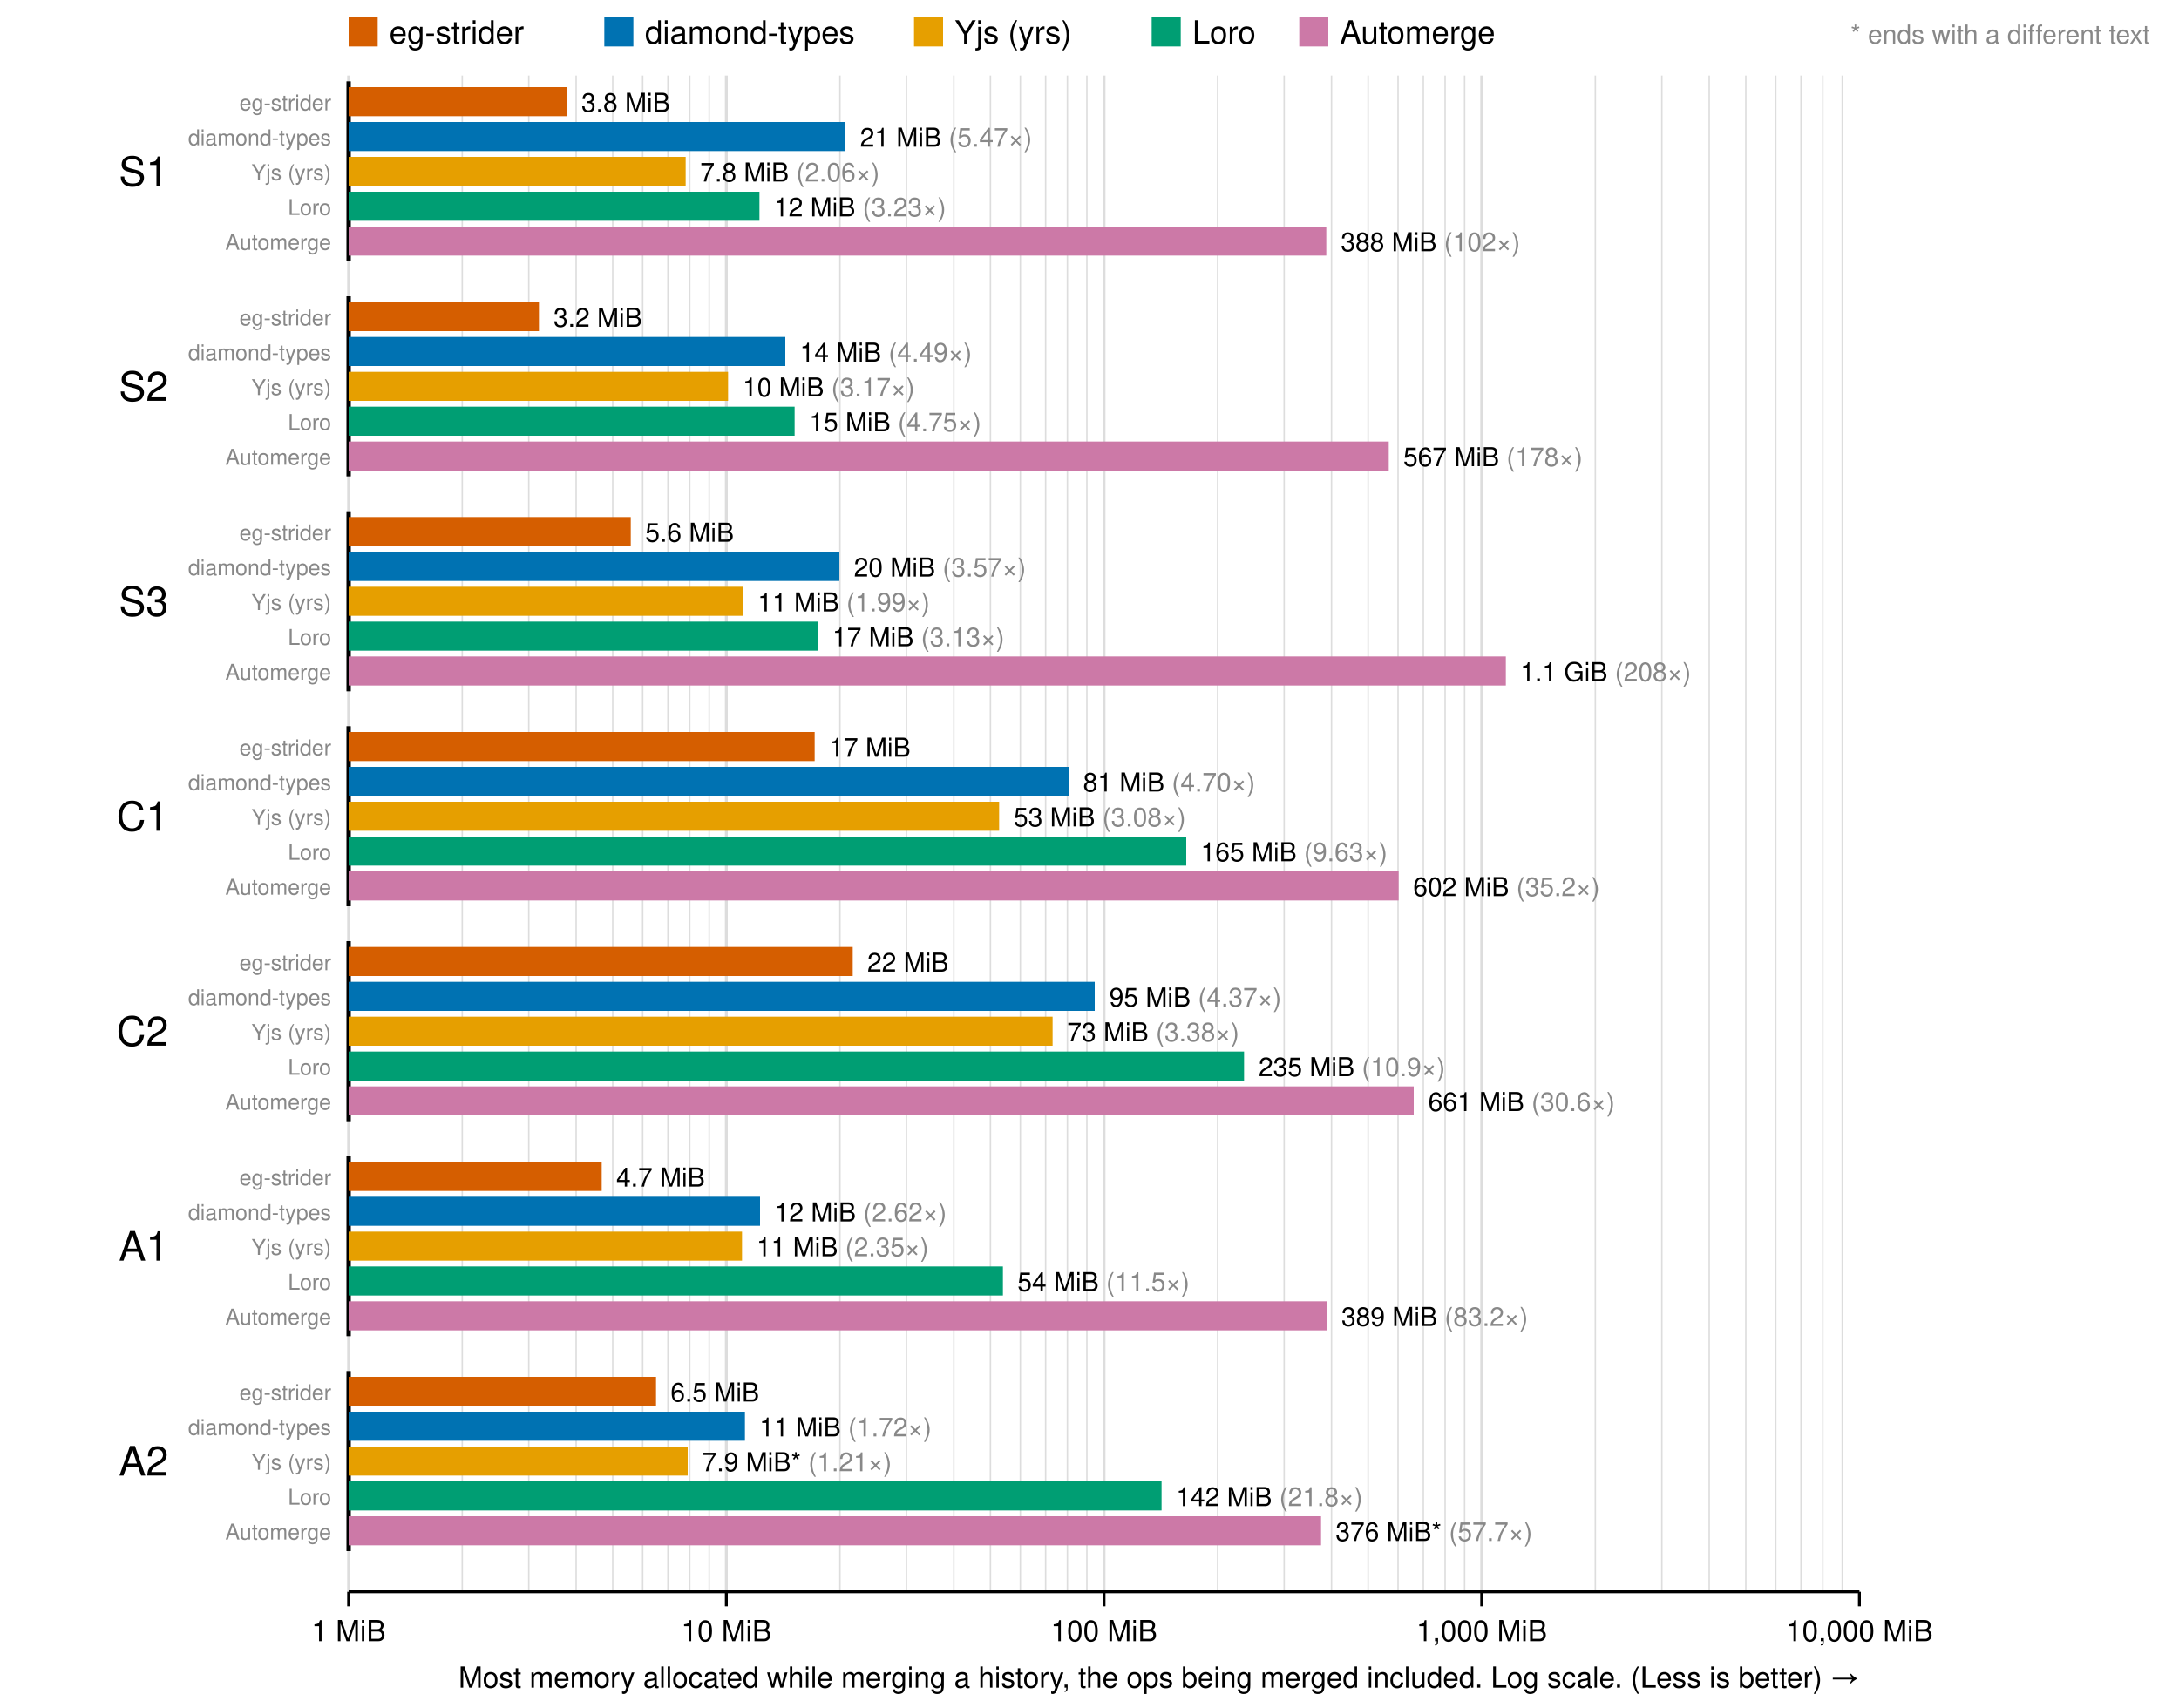
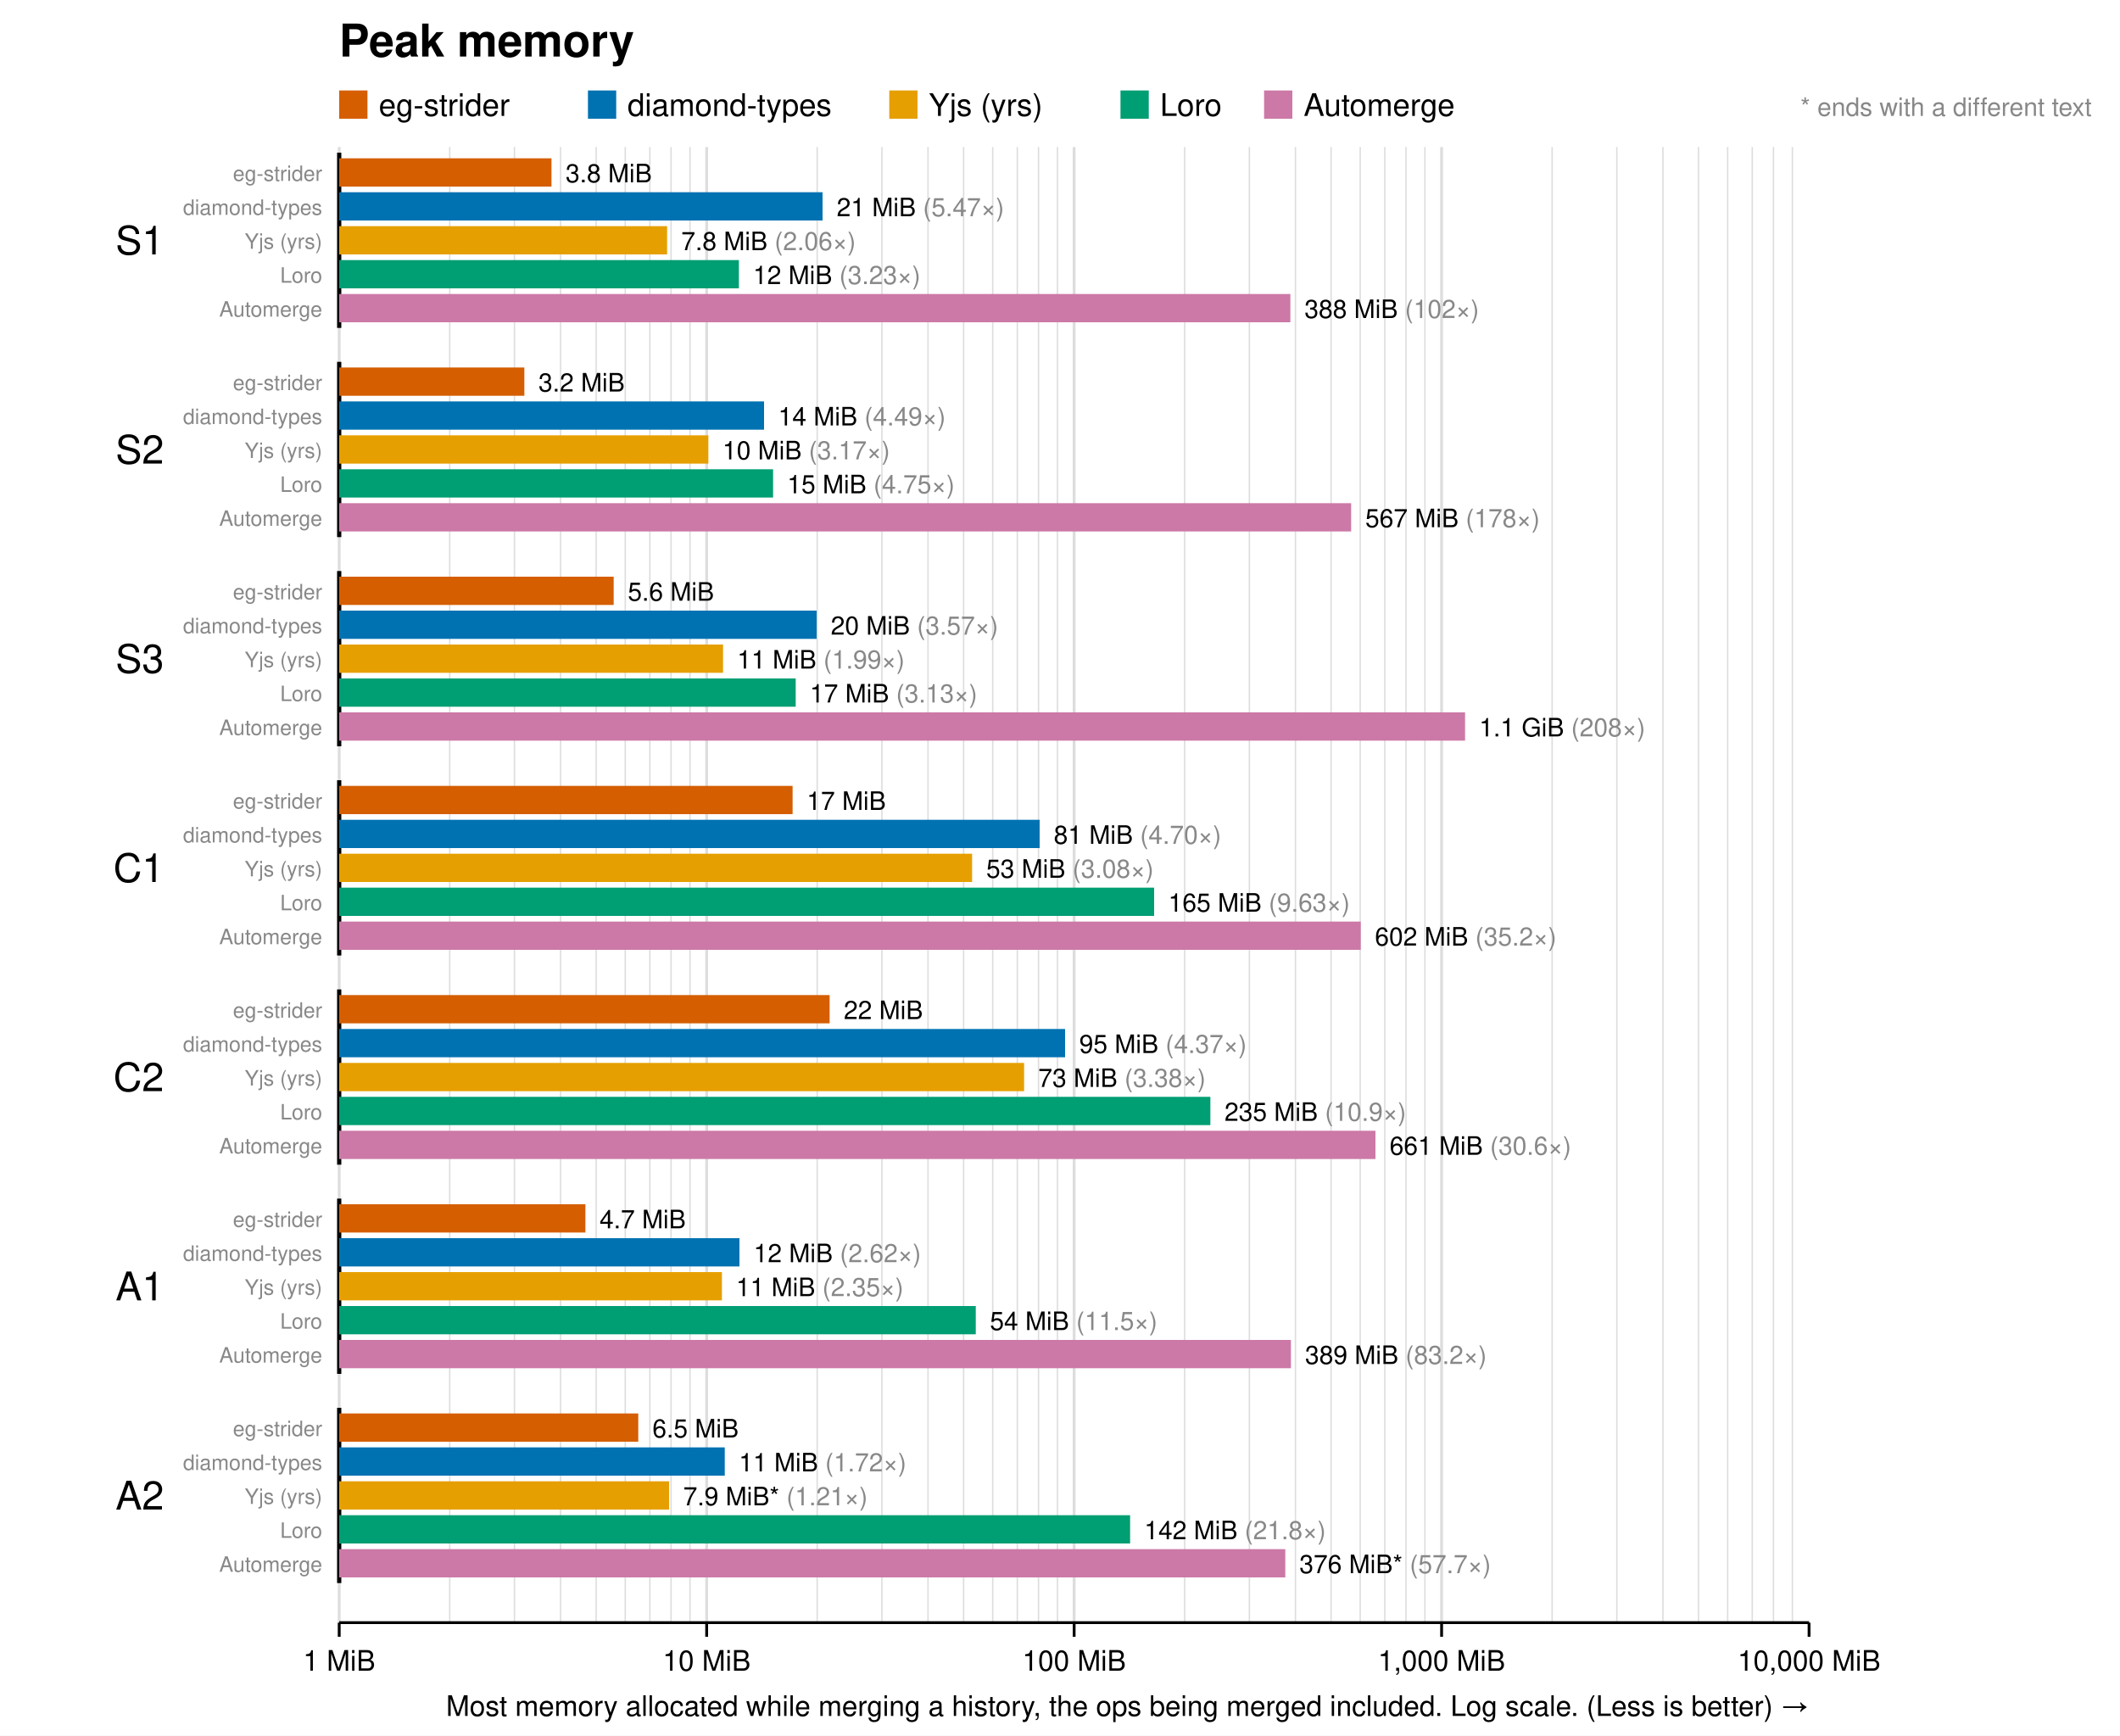
- <svg xmlns="http://www.w3.org/2000/svg" viewBox="0 0 750 588" font-family="Helvetica, Arial, sans-serif">
-   <rect width="750" height="588" fill="white" />
-   <rect x="120" y="6" width="10" height="10" fill="#d55e00" />
-   <text x="134" y="15" font-size="11">eg-strider</text>
-   <rect x="208.0" y="6" width="10" height="10" fill="#0072b2" />
-   <text x="222.0" y="15" font-size="11">diamond-types</text>
-   <rect x="314.6" y="6" width="10" height="10" fill="#e69f00" />
-   <text x="328.6" y="15" font-size="11">Yjs (yrs)</text>
-   <rect x="396.4" y="6" width="10" height="10" fill="#009e73" />
-   <text x="410.4" y="15" font-size="11">Loro</text>
-   <rect x="447.2" y="6" width="10" height="10" fill="#cc79a7" />
-   <text x="461.2" y="15" font-size="11">Automerge</text>
-   <text x="740" y="15" font-size="9" fill="#888" text-anchor="end">* ends with a different text</text>
-   <line x1="120.0" y1="26" x2="120.0" y2="548" stroke="#ddd" stroke-width="1" />
-   <line x1="159.1" y1="26" x2="159.1" y2="548" stroke="#ddd" stroke-width="0.5" />
-   <line x1="182.0" y1="26" x2="182.0" y2="548" stroke="#ddd" stroke-width="0.5" />
-   <line x1="198.3" y1="26" x2="198.3" y2="548" stroke="#ddd" stroke-width="0.5" />
-   <line x1="210.9" y1="26" x2="210.9" y2="548" stroke="#ddd" stroke-width="0.5" />
-   <line x1="221.2" y1="26" x2="221.2" y2="548" stroke="#ddd" stroke-width="0.5" />
-   <line x1="229.9" y1="26" x2="229.9" y2="548" stroke="#ddd" stroke-width="0.5" />
-   <line x1="237.4" y1="26" x2="237.4" y2="548" stroke="#ddd" stroke-width="0.5" />
-   <line x1="244.1" y1="26" x2="244.1" y2="548" stroke="#ddd" stroke-width="0.5" />
-   <line x1="250.0" y1="26" x2="250.0" y2="548" stroke="#ddd" stroke-width="1" />
-   <line x1="289.1" y1="26" x2="289.1" y2="548" stroke="#ddd" stroke-width="0.5" />
-   <line x1="312.0" y1="26" x2="312.0" y2="548" stroke="#ddd" stroke-width="0.5" />
-   <line x1="328.3" y1="26" x2="328.3" y2="548" stroke="#ddd" stroke-width="0.5" />
-   <line x1="340.9" y1="26" x2="340.9" y2="548" stroke="#ddd" stroke-width="0.5" />
-   <line x1="351.2" y1="26" x2="351.2" y2="548" stroke="#ddd" stroke-width="0.5" />
-   <line x1="359.9" y1="26" x2="359.9" y2="548" stroke="#ddd" stroke-width="0.5" />
-   <line x1="367.4" y1="26" x2="367.4" y2="548" stroke="#ddd" stroke-width="0.5" />
-   <line x1="374.1" y1="26" x2="374.1" y2="548" stroke="#ddd" stroke-width="0.5" />
-   <line x1="380.0" y1="26" x2="380.0" y2="548" stroke="#ddd" stroke-width="1" />
-   <line x1="419.1" y1="26" x2="419.1" y2="548" stroke="#ddd" stroke-width="0.5" />
-   <line x1="442.0" y1="26" x2="442.0" y2="548" stroke="#ddd" stroke-width="0.5" />
-   <line x1="458.3" y1="26" x2="458.3" y2="548" stroke="#ddd" stroke-width="0.5" />
-   <line x1="470.9" y1="26" x2="470.9" y2="548" stroke="#ddd" stroke-width="0.5" />
-   <line x1="481.2" y1="26" x2="481.2" y2="548" stroke="#ddd" stroke-width="0.5" />
-   <line x1="489.9" y1="26" x2="489.9" y2="548" stroke="#ddd" stroke-width="0.5" />
-   <line x1="497.4" y1="26" x2="497.4" y2="548" stroke="#ddd" stroke-width="0.5" />
-   <line x1="504.1" y1="26" x2="504.1" y2="548" stroke="#ddd" stroke-width="0.5" />
-   <line x1="510.0" y1="26" x2="510.0" y2="548" stroke="#ddd" stroke-width="1" />
-   <line x1="549.1" y1="26" x2="549.1" y2="548" stroke="#ddd" stroke-width="0.5" />
-   <line x1="572.0" y1="26" x2="572.0" y2="548" stroke="#ddd" stroke-width="0.5" />
-   <line x1="588.3" y1="26" x2="588.3" y2="548" stroke="#ddd" stroke-width="0.5" />
-   <line x1="600.9" y1="26" x2="600.9" y2="548" stroke="#ddd" stroke-width="0.5" />
-   <line x1="611.2" y1="26" x2="611.2" y2="548" stroke="#ddd" stroke-width="0.5" />
-   <line x1="619.9" y1="26" x2="619.9" y2="548" stroke="#ddd" stroke-width="0.5" />
-   <line x1="627.4" y1="26" x2="627.4" y2="548" stroke="#ddd" stroke-width="0.5" />
-   <line x1="634.1" y1="26" x2="634.1" y2="548" stroke="#ddd" stroke-width="0.5" />
-   <line x1="120.0" y1="548" x2="120.0" y2="553" stroke="black" />
-   <text x="120.0" y="565" font-size="10" text-anchor="middle">1 MiB</text>
-   <line x1="250.0" y1="548" x2="250.0" y2="553" stroke="black" />
-   <text x="250.0" y="565" font-size="10" text-anchor="middle">10 MiB</text>
-   <line x1="380.0" y1="548" x2="380.0" y2="553" stroke="black" />
-   <text x="380.0" y="565" font-size="10" text-anchor="middle">100 MiB</text>
-   <line x1="510.0" y1="548" x2="510.0" y2="553" stroke="black" />
-   <text x="510.0" y="565" font-size="10" text-anchor="middle">1,000 MiB</text>
-   <line x1="640.0" y1="548" x2="640.0" y2="553" stroke="black" />
-   <text x="640.0" y="565" font-size="10" text-anchor="middle">10,000 MiB</text>
-   <line x1="120" y1="548" x2="640" y2="548" stroke="black" />
-   <text x="640" y="581" font-size="10" text-anchor="end">Most memory allocated while merging a history, the ops being merged included. Log scale. (Less is better) →</text>
-   <text x="58" y="64.0" font-size="14" text-anchor="end">S1</text>
-   <line x1="120" y1="28" x2="120" y2="90" stroke="black" stroke-width="1.5" />
-   <text x="114" y="38" font-size="7.5" fill="#888" text-anchor="end">eg-strider</text>
-   <rect x="120" y="30" width="75.1" height="10" fill="#d55e00" />
-   <text x="200.1" y="38.5" font-size="9">3.8 MiB</text>
-   <text x="114" y="50" font-size="7.5" fill="#888" text-anchor="end">diamond-types</text>
-   <rect x="120" y="42" width="171.0" height="10" fill="#0072b2" />
-   <text x="296.0" y="50.5" font-size="9">21 MiB <tspan fill="#888">(5.47×)</tspan>
-   </text>
-   <text x="114" y="62" font-size="7.5" fill="#888" text-anchor="end">Yjs (yrs)</text>
-   <rect x="120" y="54" width="116.0" height="10" fill="#e69f00" />
-   <text x="241.0" y="62.5" font-size="9">7.8 MiB <tspan fill="#888">(2.06×)</tspan>
-   </text>
-   <text x="114" y="74" font-size="7.5" fill="#888" text-anchor="end">Loro</text>
-   <rect x="120" y="66" width="141.4" height="10" fill="#009e73" />
-   <text x="266.4" y="74.5" font-size="9">12 MiB <tspan fill="#888">(3.23×)</tspan>
-   </text>
-   <text x="114" y="86" font-size="7.5" fill="#888" text-anchor="end">Automerge</text>
-   <rect x="120" y="78" width="336.5" height="10" fill="#cc79a7" />
-   <text x="461.5" y="86.5" font-size="9">388 MiB <tspan fill="#888">(102×)</tspan>
-   </text>
-   <text x="58" y="138.0" font-size="14" text-anchor="end">S2</text>
-   <line x1="120" y1="102" x2="120" y2="164" stroke="black" stroke-width="1.5" />
-   <text x="114" y="112" font-size="7.5" fill="#888" text-anchor="end">eg-strider</text>
-   <rect x="120" y="104" width="65.5" height="10" fill="#d55e00" />
-   <text x="190.5" y="112.5" font-size="9">3.2 MiB</text>
-   <text x="114" y="124" font-size="7.5" fill="#888" text-anchor="end">diamond-types</text>
-   <rect x="120" y="116" width="150.3" height="10" fill="#0072b2" />
-   <text x="275.3" y="124.5" font-size="9">14 MiB <tspan fill="#888">(4.49×)</tspan>
-   </text>
-   <text x="114" y="136" font-size="7.5" fill="#888" text-anchor="end">Yjs (yrs)</text>
-   <rect x="120" y="128" width="130.6" height="10" fill="#e69f00" />
-   <text x="255.6" y="136.5" font-size="9">10 MiB <tspan fill="#888">(3.17×)</tspan>
-   </text>
-   <text x="114" y="148" font-size="7.5" fill="#888" text-anchor="end">Loro</text>
-   <rect x="120" y="140" width="153.5" height="10" fill="#009e73" />
-   <text x="278.5" y="148.5" font-size="9">15 MiB <tspan fill="#888">(4.75×)</tspan>
-   </text>
-   <text x="114" y="160" font-size="7.5" fill="#888" text-anchor="end">Automerge</text>
-   <rect x="120" y="152" width="358.0" height="10" fill="#cc79a7" />
-   <text x="483.0" y="160.5" font-size="9">567 MiB <tspan fill="#888">(178×)</tspan>
-   </text>
-   <text x="58" y="212.0" font-size="14" text-anchor="end">S3</text>
-   <line x1="120" y1="176" x2="120" y2="238" stroke="black" stroke-width="1.5" />
-   <text x="114" y="186" font-size="7.5" fill="#888" text-anchor="end">eg-strider</text>
-   <rect x="120" y="178" width="97.1" height="10" fill="#d55e00" />
-   <text x="222.1" y="186.5" font-size="9">5.6 MiB</text>
-   <text x="114" y="198" font-size="7.5" fill="#888" text-anchor="end">diamond-types</text>
-   <rect x="120" y="190" width="168.9" height="10" fill="#0072b2" />
-   <text x="293.9" y="198.5" font-size="9">20 MiB <tspan fill="#888">(3.57×)</tspan>
-   </text>
-   <text x="114" y="210" font-size="7.5" fill="#888" text-anchor="end">Yjs (yrs)</text>
-   <rect x="120" y="202" width="135.8" height="10" fill="#e69f00" />
-   <text x="260.8" y="210.5" font-size="9">11 MiB <tspan fill="#888">(1.99×)</tspan>
-   </text>
-   <text x="114" y="222" font-size="7.5" fill="#888" text-anchor="end">Loro</text>
-   <rect x="120" y="214" width="161.5" height="10" fill="#009e73" />
-   <text x="286.5" y="222.5" font-size="9">17 MiB <tspan fill="#888">(3.13×)</tspan>
-   </text>
-   <text x="114" y="234" font-size="7.5" fill="#888" text-anchor="end">Automerge</text>
-   <rect x="120" y="226" width="398.3" height="10" fill="#cc79a7" />
-   <text x="523.3" y="234.5" font-size="9">1.1 GiB <tspan fill="#888">(208×)</tspan>
-   </text>
-   <text x="58" y="286.0" font-size="14" text-anchor="end">C1</text>
-   <line x1="120" y1="250" x2="120" y2="312" stroke="black" stroke-width="1.5" />
-   <text x="114" y="260" font-size="7.5" fill="#888" text-anchor="end">eg-strider</text>
-   <rect x="120" y="252" width="160.4" height="10" fill="#d55e00" />
-   <text x="285.4" y="260.5" font-size="9">17 MiB</text>
-   <text x="114" y="272" font-size="7.5" fill="#888" text-anchor="end">diamond-types</text>
-   <rect x="120" y="264" width="247.8" height="10" fill="#0072b2" />
-   <text x="372.8" y="272.5" font-size="9">81 MiB <tspan fill="#888">(4.70×)</tspan>
-   </text>
-   <text x="114" y="284" font-size="7.5" fill="#888" text-anchor="end">Yjs (yrs)</text>
-   <rect x="120" y="276" width="223.9" height="10" fill="#e69f00" />
-   <text x="348.9" y="284.5" font-size="9">53 MiB <tspan fill="#888">(3.08×)</tspan>
-   </text>
-   <text x="114" y="296" font-size="7.5" fill="#888" text-anchor="end">Loro</text>
-   <rect x="120" y="288" width="288.3" height="10" fill="#009e73" />
-   <text x="413.3" y="296.5" font-size="9">165 MiB <tspan fill="#888">(9.63×)</tspan>
-   </text>
-   <text x="114" y="308" font-size="7.5" fill="#888" text-anchor="end">Automerge</text>
-   <rect x="120" y="300" width="361.4" height="10" fill="#cc79a7" />
-   <text x="486.4" y="308.5" font-size="9">602 MiB <tspan fill="#888">(35.2×)</tspan>
-   </text>
-   <text x="58" y="360.0" font-size="14" text-anchor="end">C2</text>
-   <line x1="120" y1="324" x2="120" y2="386" stroke="black" stroke-width="1.5" />
-   <text x="114" y="334" font-size="7.5" fill="#888" text-anchor="end">eg-strider</text>
-   <rect x="120" y="326" width="173.5" height="10" fill="#d55e00" />
-   <text x="298.5" y="334.5" font-size="9">22 MiB</text>
-   <text x="114" y="346" font-size="7.5" fill="#888" text-anchor="end">diamond-types</text>
-   <rect x="120" y="338" width="256.8" height="10" fill="#0072b2" />
-   <text x="381.8" y="346.5" font-size="9">95 MiB <tspan fill="#888">(4.37×)</tspan>
-   </text>
-   <text x="114" y="358" font-size="7.5" fill="#888" text-anchor="end">Yjs (yrs)</text>
-   <rect x="120" y="350" width="242.3" height="10" fill="#e69f00" />
-   <text x="367.3" y="358.5" font-size="9">73 MiB <tspan fill="#888">(3.38×)</tspan>
-   </text>
-   <text x="114" y="370" font-size="7.5" fill="#888" text-anchor="end">Loro</text>
-   <rect x="120" y="362" width="308.2" height="10" fill="#009e73" />
-   <text x="433.2" y="370.5" font-size="9">235 MiB <tspan fill="#888">(10.9×)</tspan>
-   </text>
-   <text x="114" y="382" font-size="7.5" fill="#888" text-anchor="end">Automerge</text>
-   <rect x="120" y="374" width="366.6" height="10" fill="#cc79a7" />
-   <text x="491.6" y="382.5" font-size="9">661 MiB <tspan fill="#888">(30.6×)</tspan>
-   </text>
-   <text x="58" y="434.0" font-size="14" text-anchor="end">A1</text>
-   <line x1="120" y1="398" x2="120" y2="460" stroke="black" stroke-width="1.5" />
-   <text x="114" y="408" font-size="7.5" fill="#888" text-anchor="end">eg-strider</text>
-   <rect x="120" y="400" width="87.1" height="10" fill="#d55e00" />
-   <text x="212.1" y="408.5" font-size="9">4.7 MiB</text>
-   <text x="114" y="420" font-size="7.5" fill="#888" text-anchor="end">diamond-types</text>
-   <rect x="120" y="412" width="141.6" height="10" fill="#0072b2" />
-   <text x="266.6" y="420.5" font-size="9">12 MiB <tspan fill="#888">(2.62×)</tspan>
-   </text>
-   <text x="114" y="432" font-size="7.5" fill="#888" text-anchor="end">Yjs (yrs)</text>
-   <rect x="120" y="424" width="135.4" height="10" fill="#e69f00" />
-   <text x="260.4" y="432.5" font-size="9">11 MiB <tspan fill="#888">(2.35×)</tspan>
-   </text>
-   <text x="114" y="444" font-size="7.5" fill="#888" text-anchor="end">Loro</text>
-   <rect x="120" y="436" width="225.2" height="10" fill="#009e73" />
-   <text x="350.2" y="444.5" font-size="9">54 MiB <tspan fill="#888">(11.5×)</tspan>
-   </text>
-   <text x="114" y="456" font-size="7.5" fill="#888" text-anchor="end">Automerge</text>
-   <rect x="120" y="448" width="336.7" height="10" fill="#cc79a7" />
-   <text x="461.7" y="456.5" font-size="9">389 MiB <tspan fill="#888">(83.2×)</tspan>
-   </text>
-   <text x="58" y="508.0" font-size="14" text-anchor="end">A2</text>
-   <line x1="120" y1="472" x2="120" y2="534" stroke="black" stroke-width="1.5" />
-   <text x="114" y="482" font-size="7.5" fill="#888" text-anchor="end">eg-strider</text>
-   <rect x="120" y="474" width="105.8" height="10" fill="#d55e00" />
-   <text x="230.8" y="482.5" font-size="9">6.5 MiB</text>
-   <text x="114" y="494" font-size="7.5" fill="#888" text-anchor="end">diamond-types</text>
-   <rect x="120" y="486" width="136.4" height="10" fill="#0072b2" />
-   <text x="261.4" y="494.5" font-size="9">11 MiB <tspan fill="#888">(1.72×)</tspan>
-   </text>
-   <text x="114" y="506" font-size="7.5" fill="#888" text-anchor="end">Yjs (yrs)</text>
-   <rect x="120" y="498" width="116.7" height="10" fill="#e69f00" />
-   <text x="241.7" y="506.5" font-size="9">7.9 MiB* <tspan fill="#888">(1.21×)</tspan>
-   </text>
-   <text x="114" y="518" font-size="7.5" fill="#888" text-anchor="end">Loro</text>
-   <rect x="120" y="510" width="279.8" height="10" fill="#009e73" />
-   <text x="404.8" y="518.5" font-size="9">142 MiB <tspan fill="#888">(21.8×)</tspan>
-   </text>
-   <text x="114" y="530" font-size="7.5" fill="#888" text-anchor="end">Automerge</text>
-   <rect x="120" y="522" width="334.7" height="10" fill="#cc79a7" />
-   <text x="459.7" y="530.5" font-size="9">376 MiB* <tspan fill="#888">(57.7×)</tspan>
+ <svg xmlns="http://www.w3.org/2000/svg" viewBox="0 0 750 614" font-family="Helvetica, Arial, sans-serif">
+   <rect width="750" height="614" fill="white" />
+   <text x="120" y="20" font-size="16" font-weight="bold">Peak memory</text>
+   <rect x="120" y="32" width="10" height="10" fill="#d55e00" />
+   <text x="134" y="41" font-size="11">eg-strider</text>
+   <rect x="208.0" y="32" width="10" height="10" fill="#0072b2" />
+   <text x="222.0" y="41" font-size="11">diamond-types</text>
+   <rect x="314.6" y="32" width="10" height="10" fill="#e69f00" />
+   <text x="328.6" y="41" font-size="11">Yjs (yrs)</text>
+   <rect x="396.4" y="32" width="10" height="10" fill="#009e73" />
+   <text x="410.4" y="41" font-size="11">Loro</text>
+   <rect x="447.2" y="32" width="10" height="10" fill="#cc79a7" />
+   <text x="461.2" y="41" font-size="11">Automerge</text>
+   <text x="740" y="41" font-size="9" fill="#888" text-anchor="end">* ends with a different text</text>
+   <line x1="120.0" y1="52" x2="120.0" y2="574" stroke="#ddd" stroke-width="1" />
+   <line x1="159.1" y1="52" x2="159.1" y2="574" stroke="#ddd" stroke-width="0.5" />
+   <line x1="182.0" y1="52" x2="182.0" y2="574" stroke="#ddd" stroke-width="0.5" />
+   <line x1="198.3" y1="52" x2="198.3" y2="574" stroke="#ddd" stroke-width="0.5" />
+   <line x1="210.9" y1="52" x2="210.9" y2="574" stroke="#ddd" stroke-width="0.5" />
+   <line x1="221.2" y1="52" x2="221.2" y2="574" stroke="#ddd" stroke-width="0.5" />
+   <line x1="229.9" y1="52" x2="229.9" y2="574" stroke="#ddd" stroke-width="0.5" />
+   <line x1="237.4" y1="52" x2="237.4" y2="574" stroke="#ddd" stroke-width="0.5" />
+   <line x1="244.1" y1="52" x2="244.1" y2="574" stroke="#ddd" stroke-width="0.5" />
+   <line x1="250.0" y1="52" x2="250.0" y2="574" stroke="#ddd" stroke-width="1" />
+   <line x1="289.1" y1="52" x2="289.1" y2="574" stroke="#ddd" stroke-width="0.5" />
+   <line x1="312.0" y1="52" x2="312.0" y2="574" stroke="#ddd" stroke-width="0.5" />
+   <line x1="328.3" y1="52" x2="328.3" y2="574" stroke="#ddd" stroke-width="0.5" />
+   <line x1="340.9" y1="52" x2="340.9" y2="574" stroke="#ddd" stroke-width="0.5" />
+   <line x1="351.2" y1="52" x2="351.2" y2="574" stroke="#ddd" stroke-width="0.5" />
+   <line x1="359.9" y1="52" x2="359.9" y2="574" stroke="#ddd" stroke-width="0.5" />
+   <line x1="367.4" y1="52" x2="367.4" y2="574" stroke="#ddd" stroke-width="0.5" />
+   <line x1="374.1" y1="52" x2="374.1" y2="574" stroke="#ddd" stroke-width="0.5" />
+   <line x1="380.0" y1="52" x2="380.0" y2="574" stroke="#ddd" stroke-width="1" />
+   <line x1="419.1" y1="52" x2="419.1" y2="574" stroke="#ddd" stroke-width="0.5" />
+   <line x1="442.0" y1="52" x2="442.0" y2="574" stroke="#ddd" stroke-width="0.5" />
+   <line x1="458.3" y1="52" x2="458.3" y2="574" stroke="#ddd" stroke-width="0.5" />
+   <line x1="470.9" y1="52" x2="470.9" y2="574" stroke="#ddd" stroke-width="0.5" />
+   <line x1="481.2" y1="52" x2="481.2" y2="574" stroke="#ddd" stroke-width="0.5" />
+   <line x1="489.9" y1="52" x2="489.9" y2="574" stroke="#ddd" stroke-width="0.5" />
+   <line x1="497.4" y1="52" x2="497.4" y2="574" stroke="#ddd" stroke-width="0.5" />
+   <line x1="504.1" y1="52" x2="504.1" y2="574" stroke="#ddd" stroke-width="0.5" />
+   <line x1="510.0" y1="52" x2="510.0" y2="574" stroke="#ddd" stroke-width="1" />
+   <line x1="549.1" y1="52" x2="549.1" y2="574" stroke="#ddd" stroke-width="0.5" />
+   <line x1="572.0" y1="52" x2="572.0" y2="574" stroke="#ddd" stroke-width="0.5" />
+   <line x1="588.3" y1="52" x2="588.3" y2="574" stroke="#ddd" stroke-width="0.5" />
+   <line x1="600.9" y1="52" x2="600.9" y2="574" stroke="#ddd" stroke-width="0.5" />
+   <line x1="611.2" y1="52" x2="611.2" y2="574" stroke="#ddd" stroke-width="0.5" />
+   <line x1="619.9" y1="52" x2="619.9" y2="574" stroke="#ddd" stroke-width="0.5" />
+   <line x1="627.4" y1="52" x2="627.4" y2="574" stroke="#ddd" stroke-width="0.5" />
+   <line x1="634.1" y1="52" x2="634.1" y2="574" stroke="#ddd" stroke-width="0.5" />
+   <line x1="120.0" y1="574" x2="120.0" y2="579" stroke="black" />
+   <text x="120.0" y="591" font-size="10" text-anchor="middle">1 MiB</text>
+   <line x1="250.0" y1="574" x2="250.0" y2="579" stroke="black" />
+   <text x="250.0" y="591" font-size="10" text-anchor="middle">10 MiB</text>
+   <line x1="380.0" y1="574" x2="380.0" y2="579" stroke="black" />
+   <text x="380.0" y="591" font-size="10" text-anchor="middle">100 MiB</text>
+   <line x1="510.0" y1="574" x2="510.0" y2="579" stroke="black" />
+   <text x="510.0" y="591" font-size="10" text-anchor="middle">1,000 MiB</text>
+   <line x1="640.0" y1="574" x2="640.0" y2="579" stroke="black" />
+   <text x="640.0" y="591" font-size="10" text-anchor="middle">10,000 MiB</text>
+   <line x1="120" y1="574" x2="640" y2="574" stroke="black" />
+   <text x="640" y="607" font-size="10" text-anchor="end">Most memory allocated while merging a history, the ops being merged included. Log scale. (Less is better) →</text>
+   <text x="58" y="90.0" font-size="14" text-anchor="end">S1</text>
+   <line x1="120" y1="54" x2="120" y2="116" stroke="black" stroke-width="1.5" />
+   <text x="114" y="64" font-size="7.5" fill="#888" text-anchor="end">eg-strider</text>
+   <rect x="120" y="56" width="75.1" height="10" fill="#d55e00" />
+   <text x="200.1" y="64.5" font-size="9">3.8 MiB</text>
+   <text x="114" y="76" font-size="7.5" fill="#888" text-anchor="end">diamond-types</text>
+   <rect x="120" y="68" width="171.0" height="10" fill="#0072b2" />
+   <text x="296.0" y="76.5" font-size="9">21 MiB <tspan fill="#888">(5.47×)</tspan>
+   </text>
+   <text x="114" y="88" font-size="7.5" fill="#888" text-anchor="end">Yjs (yrs)</text>
+   <rect x="120" y="80" width="116.0" height="10" fill="#e69f00" />
+   <text x="241.0" y="88.5" font-size="9">7.8 MiB <tspan fill="#888">(2.06×)</tspan>
+   </text>
+   <text x="114" y="100" font-size="7.5" fill="#888" text-anchor="end">Loro</text>
+   <rect x="120" y="92" width="141.4" height="10" fill="#009e73" />
+   <text x="266.4" y="100.5" font-size="9">12 MiB <tspan fill="#888">(3.23×)</tspan>
+   </text>
+   <text x="114" y="112" font-size="7.5" fill="#888" text-anchor="end">Automerge</text>
+   <rect x="120" y="104" width="336.5" height="10" fill="#cc79a7" />
+   <text x="461.5" y="112.5" font-size="9">388 MiB <tspan fill="#888">(102×)</tspan>
+   </text>
+   <text x="58" y="164.0" font-size="14" text-anchor="end">S2</text>
+   <line x1="120" y1="128" x2="120" y2="190" stroke="black" stroke-width="1.5" />
+   <text x="114" y="138" font-size="7.5" fill="#888" text-anchor="end">eg-strider</text>
+   <rect x="120" y="130" width="65.5" height="10" fill="#d55e00" />
+   <text x="190.5" y="138.5" font-size="9">3.2 MiB</text>
+   <text x="114" y="150" font-size="7.5" fill="#888" text-anchor="end">diamond-types</text>
+   <rect x="120" y="142" width="150.3" height="10" fill="#0072b2" />
+   <text x="275.3" y="150.5" font-size="9">14 MiB <tspan fill="#888">(4.49×)</tspan>
+   </text>
+   <text x="114" y="162" font-size="7.5" fill="#888" text-anchor="end">Yjs (yrs)</text>
+   <rect x="120" y="154" width="130.6" height="10" fill="#e69f00" />
+   <text x="255.6" y="162.5" font-size="9">10 MiB <tspan fill="#888">(3.17×)</tspan>
+   </text>
+   <text x="114" y="174" font-size="7.5" fill="#888" text-anchor="end">Loro</text>
+   <rect x="120" y="166" width="153.5" height="10" fill="#009e73" />
+   <text x="278.5" y="174.5" font-size="9">15 MiB <tspan fill="#888">(4.75×)</tspan>
+   </text>
+   <text x="114" y="186" font-size="7.5" fill="#888" text-anchor="end">Automerge</text>
+   <rect x="120" y="178" width="358.0" height="10" fill="#cc79a7" />
+   <text x="483.0" y="186.5" font-size="9">567 MiB <tspan fill="#888">(178×)</tspan>
+   </text>
+   <text x="58" y="238.0" font-size="14" text-anchor="end">S3</text>
+   <line x1="120" y1="202" x2="120" y2="264" stroke="black" stroke-width="1.5" />
+   <text x="114" y="212" font-size="7.5" fill="#888" text-anchor="end">eg-strider</text>
+   <rect x="120" y="204" width="97.1" height="10" fill="#d55e00" />
+   <text x="222.1" y="212.5" font-size="9">5.6 MiB</text>
+   <text x="114" y="224" font-size="7.5" fill="#888" text-anchor="end">diamond-types</text>
+   <rect x="120" y="216" width="168.9" height="10" fill="#0072b2" />
+   <text x="293.9" y="224.5" font-size="9">20 MiB <tspan fill="#888">(3.57×)</tspan>
+   </text>
+   <text x="114" y="236" font-size="7.5" fill="#888" text-anchor="end">Yjs (yrs)</text>
+   <rect x="120" y="228" width="135.8" height="10" fill="#e69f00" />
+   <text x="260.8" y="236.5" font-size="9">11 MiB <tspan fill="#888">(1.99×)</tspan>
+   </text>
+   <text x="114" y="248" font-size="7.5" fill="#888" text-anchor="end">Loro</text>
+   <rect x="120" y="240" width="161.5" height="10" fill="#009e73" />
+   <text x="286.5" y="248.5" font-size="9">17 MiB <tspan fill="#888">(3.13×)</tspan>
+   </text>
+   <text x="114" y="260" font-size="7.5" fill="#888" text-anchor="end">Automerge</text>
+   <rect x="120" y="252" width="398.3" height="10" fill="#cc79a7" />
+   <text x="523.3" y="260.5" font-size="9">1.1 GiB <tspan fill="#888">(208×)</tspan>
+   </text>
+   <text x="58" y="312.0" font-size="14" text-anchor="end">C1</text>
+   <line x1="120" y1="276" x2="120" y2="338" stroke="black" stroke-width="1.5" />
+   <text x="114" y="286" font-size="7.5" fill="#888" text-anchor="end">eg-strider</text>
+   <rect x="120" y="278" width="160.4" height="10" fill="#d55e00" />
+   <text x="285.4" y="286.5" font-size="9">17 MiB</text>
+   <text x="114" y="298" font-size="7.5" fill="#888" text-anchor="end">diamond-types</text>
+   <rect x="120" y="290" width="247.8" height="10" fill="#0072b2" />
+   <text x="372.8" y="298.5" font-size="9">81 MiB <tspan fill="#888">(4.70×)</tspan>
+   </text>
+   <text x="114" y="310" font-size="7.5" fill="#888" text-anchor="end">Yjs (yrs)</text>
+   <rect x="120" y="302" width="223.9" height="10" fill="#e69f00" />
+   <text x="348.9" y="310.5" font-size="9">53 MiB <tspan fill="#888">(3.08×)</tspan>
+   </text>
+   <text x="114" y="322" font-size="7.5" fill="#888" text-anchor="end">Loro</text>
+   <rect x="120" y="314" width="288.3" height="10" fill="#009e73" />
+   <text x="413.3" y="322.5" font-size="9">165 MiB <tspan fill="#888">(9.63×)</tspan>
+   </text>
+   <text x="114" y="334" font-size="7.5" fill="#888" text-anchor="end">Automerge</text>
+   <rect x="120" y="326" width="361.4" height="10" fill="#cc79a7" />
+   <text x="486.4" y="334.5" font-size="9">602 MiB <tspan fill="#888">(35.2×)</tspan>
+   </text>
+   <text x="58" y="386.0" font-size="14" text-anchor="end">C2</text>
+   <line x1="120" y1="350" x2="120" y2="412" stroke="black" stroke-width="1.5" />
+   <text x="114" y="360" font-size="7.5" fill="#888" text-anchor="end">eg-strider</text>
+   <rect x="120" y="352" width="173.5" height="10" fill="#d55e00" />
+   <text x="298.5" y="360.5" font-size="9">22 MiB</text>
+   <text x="114" y="372" font-size="7.5" fill="#888" text-anchor="end">diamond-types</text>
+   <rect x="120" y="364" width="256.8" height="10" fill="#0072b2" />
+   <text x="381.8" y="372.5" font-size="9">95 MiB <tspan fill="#888">(4.37×)</tspan>
+   </text>
+   <text x="114" y="384" font-size="7.5" fill="#888" text-anchor="end">Yjs (yrs)</text>
+   <rect x="120" y="376" width="242.3" height="10" fill="#e69f00" />
+   <text x="367.3" y="384.5" font-size="9">73 MiB <tspan fill="#888">(3.38×)</tspan>
+   </text>
+   <text x="114" y="396" font-size="7.5" fill="#888" text-anchor="end">Loro</text>
+   <rect x="120" y="388" width="308.2" height="10" fill="#009e73" />
+   <text x="433.2" y="396.5" font-size="9">235 MiB <tspan fill="#888">(10.9×)</tspan>
+   </text>
+   <text x="114" y="408" font-size="7.5" fill="#888" text-anchor="end">Automerge</text>
+   <rect x="120" y="400" width="366.6" height="10" fill="#cc79a7" />
+   <text x="491.6" y="408.5" font-size="9">661 MiB <tspan fill="#888">(30.6×)</tspan>
+   </text>
+   <text x="58" y="460.0" font-size="14" text-anchor="end">A1</text>
+   <line x1="120" y1="424" x2="120" y2="486" stroke="black" stroke-width="1.5" />
+   <text x="114" y="434" font-size="7.5" fill="#888" text-anchor="end">eg-strider</text>
+   <rect x="120" y="426" width="87.1" height="10" fill="#d55e00" />
+   <text x="212.1" y="434.5" font-size="9">4.7 MiB</text>
+   <text x="114" y="446" font-size="7.5" fill="#888" text-anchor="end">diamond-types</text>
+   <rect x="120" y="438" width="141.6" height="10" fill="#0072b2" />
+   <text x="266.6" y="446.5" font-size="9">12 MiB <tspan fill="#888">(2.62×)</tspan>
+   </text>
+   <text x="114" y="458" font-size="7.5" fill="#888" text-anchor="end">Yjs (yrs)</text>
+   <rect x="120" y="450" width="135.4" height="10" fill="#e69f00" />
+   <text x="260.4" y="458.5" font-size="9">11 MiB <tspan fill="#888">(2.35×)</tspan>
+   </text>
+   <text x="114" y="470" font-size="7.5" fill="#888" text-anchor="end">Loro</text>
+   <rect x="120" y="462" width="225.2" height="10" fill="#009e73" />
+   <text x="350.2" y="470.5" font-size="9">54 MiB <tspan fill="#888">(11.5×)</tspan>
+   </text>
+   <text x="114" y="482" font-size="7.5" fill="#888" text-anchor="end">Automerge</text>
+   <rect x="120" y="474" width="336.7" height="10" fill="#cc79a7" />
+   <text x="461.7" y="482.5" font-size="9">389 MiB <tspan fill="#888">(83.2×)</tspan>
+   </text>
+   <text x="58" y="534.0" font-size="14" text-anchor="end">A2</text>
+   <line x1="120" y1="498" x2="120" y2="560" stroke="black" stroke-width="1.5" />
+   <text x="114" y="508" font-size="7.5" fill="#888" text-anchor="end">eg-strider</text>
+   <rect x="120" y="500" width="105.8" height="10" fill="#d55e00" />
+   <text x="230.8" y="508.5" font-size="9">6.5 MiB</text>
+   <text x="114" y="520" font-size="7.5" fill="#888" text-anchor="end">diamond-types</text>
+   <rect x="120" y="512" width="136.4" height="10" fill="#0072b2" />
+   <text x="261.4" y="520.5" font-size="9">11 MiB <tspan fill="#888">(1.72×)</tspan>
+   </text>
+   <text x="114" y="532" font-size="7.5" fill="#888" text-anchor="end">Yjs (yrs)</text>
+   <rect x="120" y="524" width="116.7" height="10" fill="#e69f00" />
+   <text x="241.7" y="532.5" font-size="9">7.9 MiB* <tspan fill="#888">(1.21×)</tspan>
+   </text>
+   <text x="114" y="544" font-size="7.5" fill="#888" text-anchor="end">Loro</text>
+   <rect x="120" y="536" width="279.8" height="10" fill="#009e73" />
+   <text x="404.8" y="544.5" font-size="9">142 MiB <tspan fill="#888">(21.8×)</tspan>
+   </text>
+   <text x="114" y="556" font-size="7.5" fill="#888" text-anchor="end">Automerge</text>
+   <rect x="120" y="548" width="334.7" height="10" fill="#cc79a7" />
+   <text x="459.7" y="556.5" font-size="9">376 MiB* <tspan fill="#888">(57.7×)</tspan>
  </text>
</svg>
